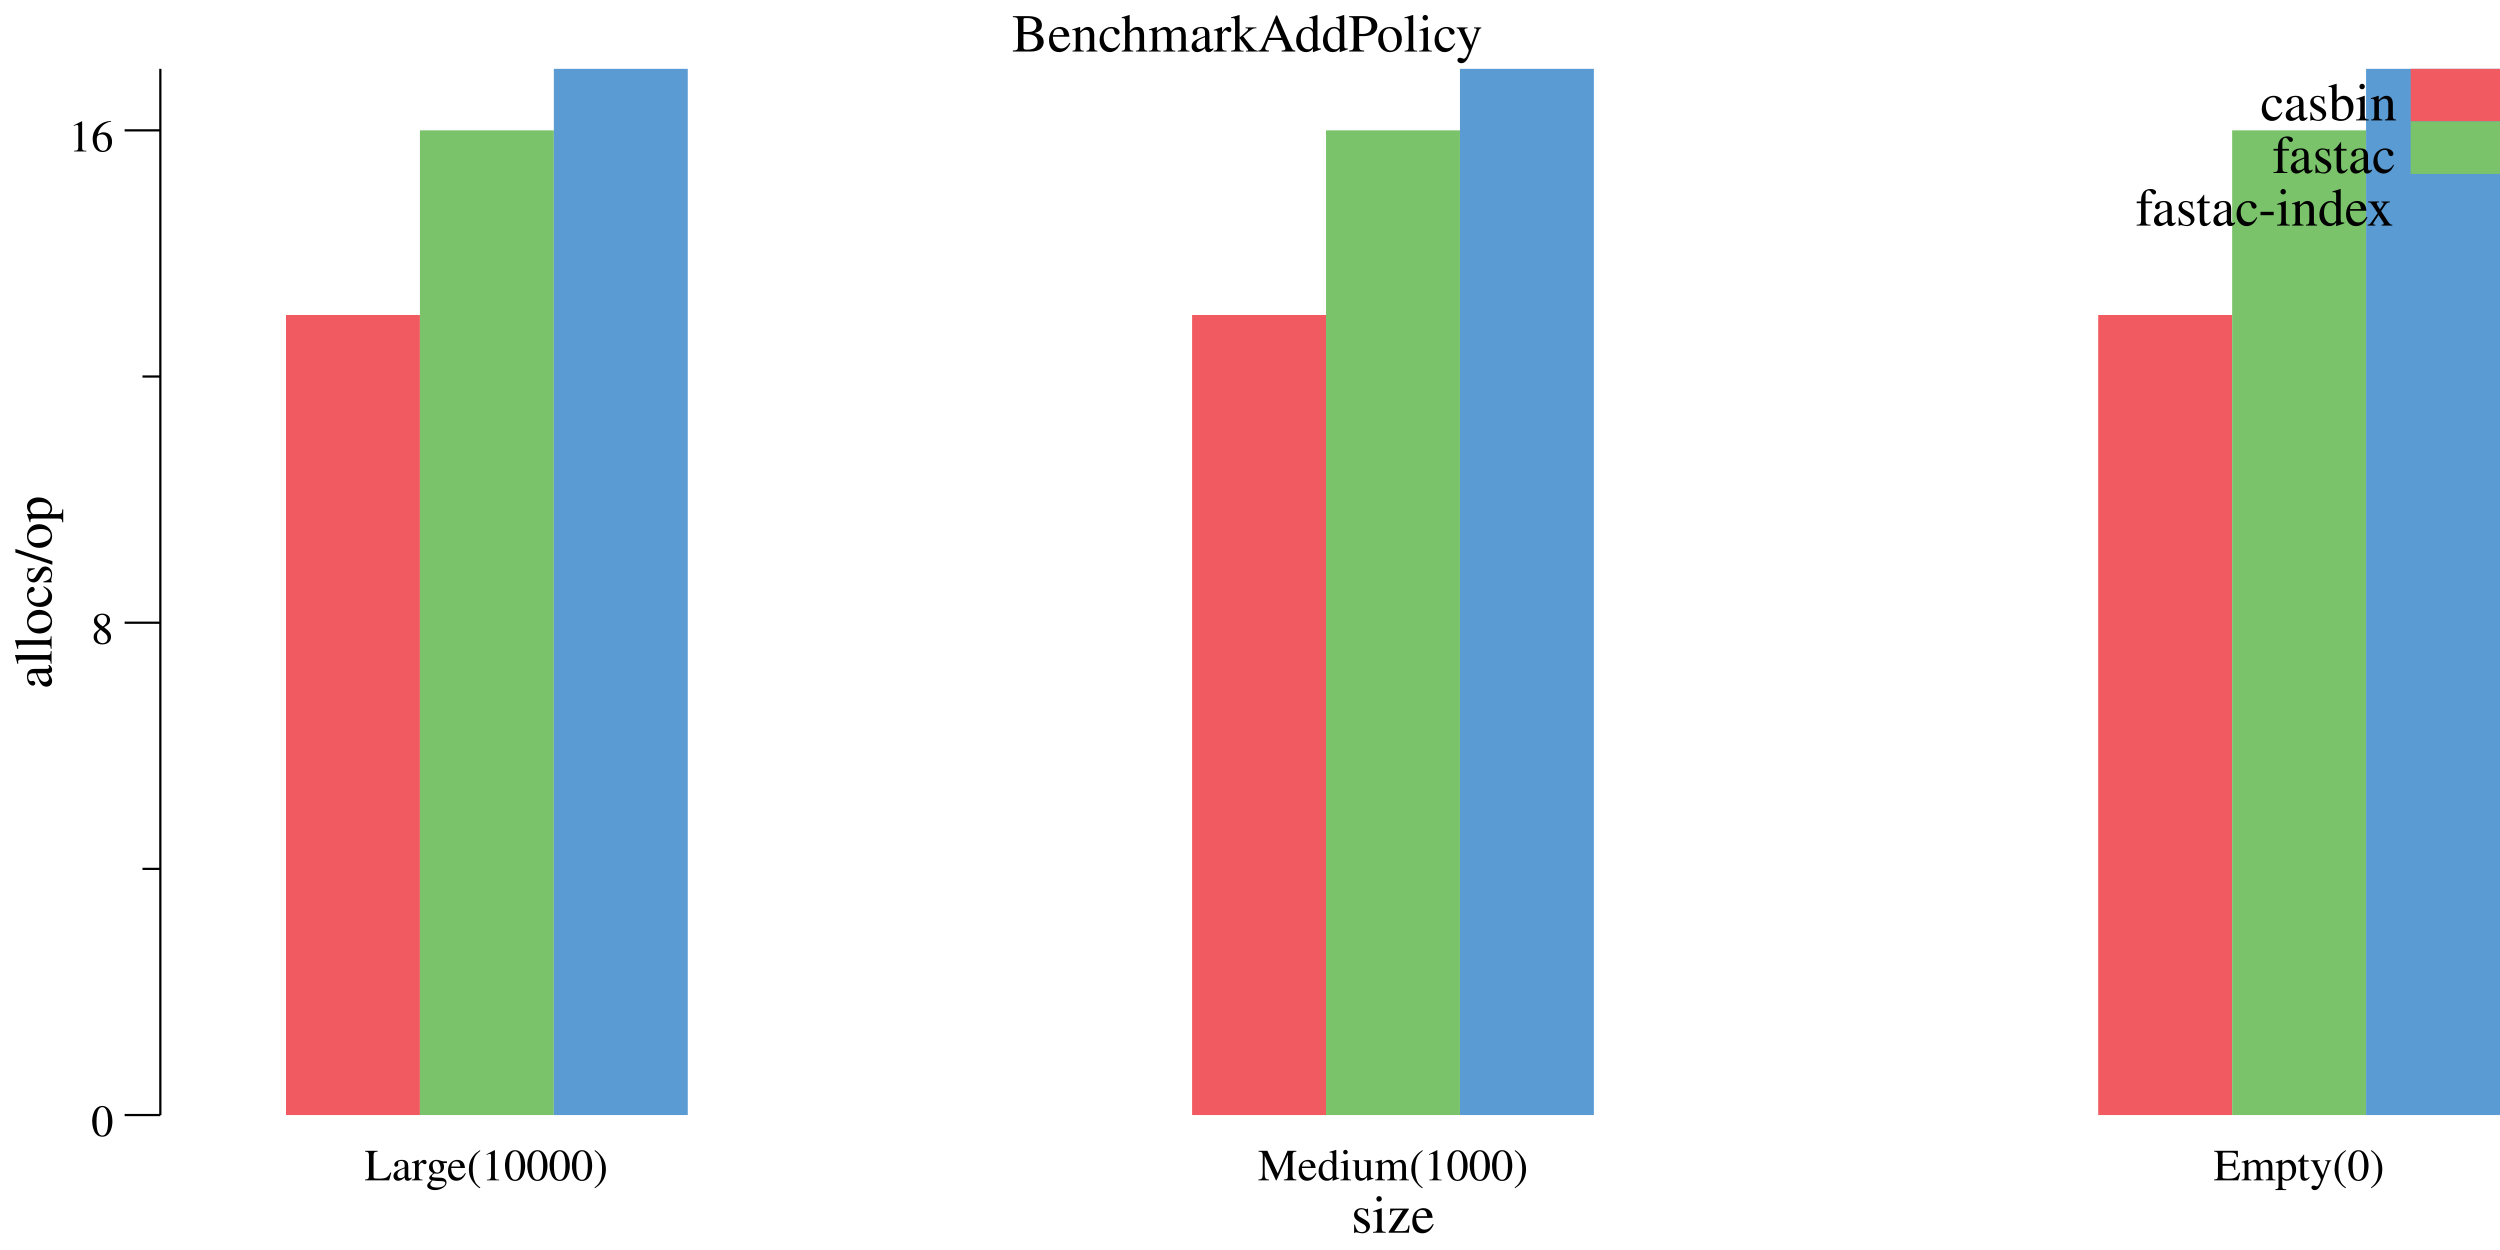
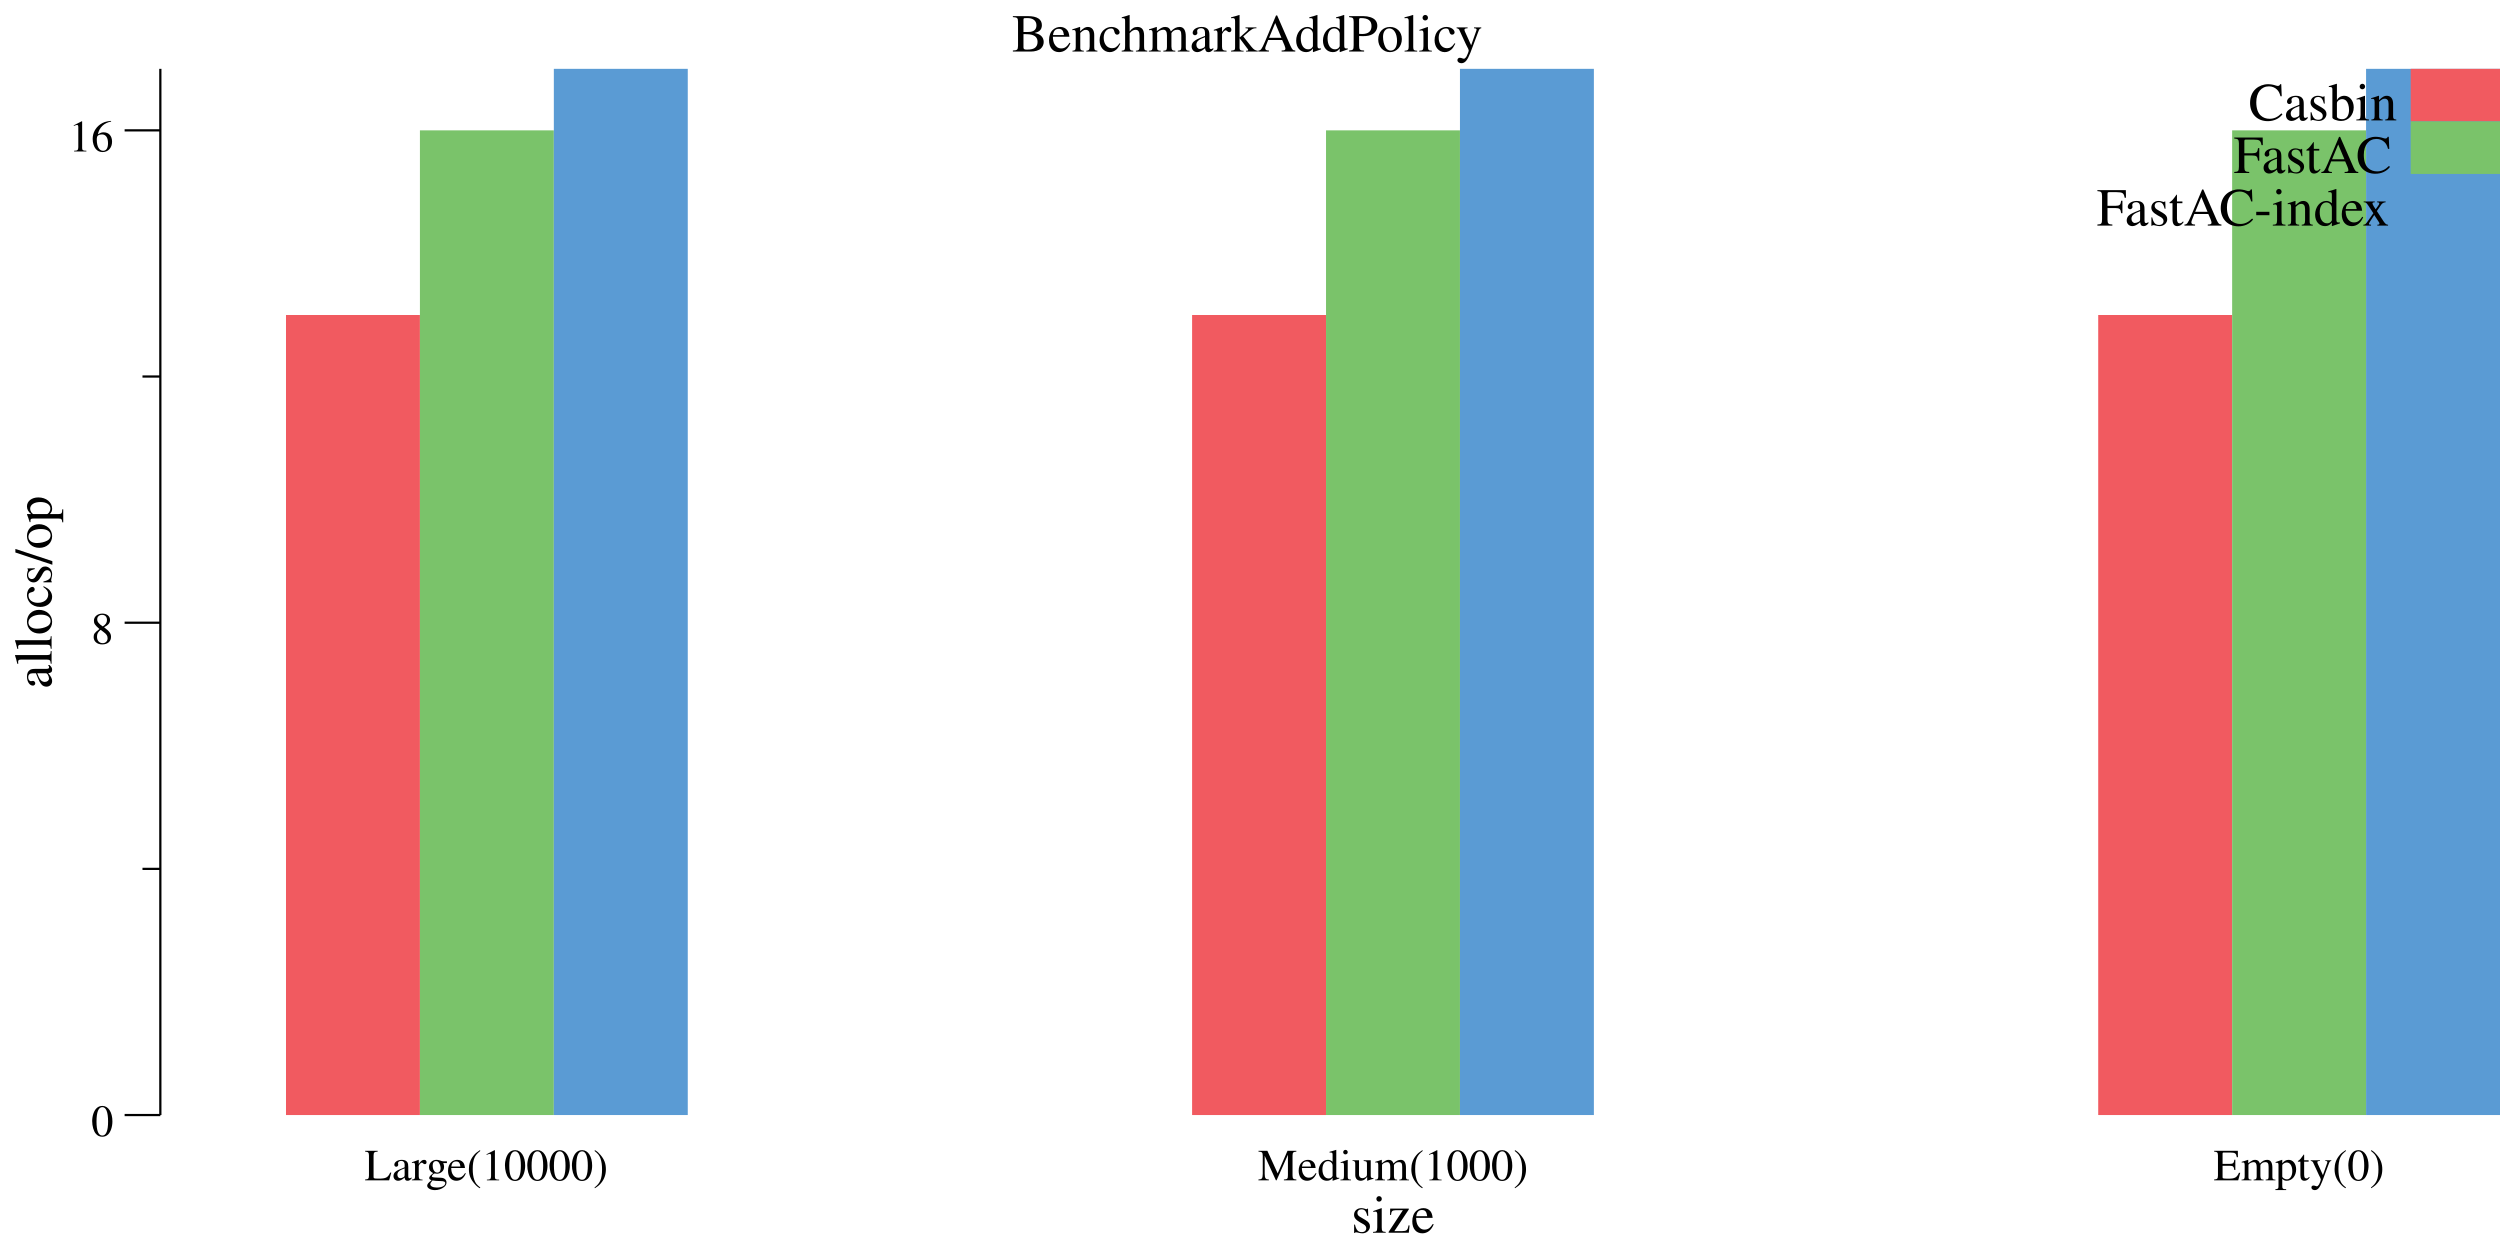
<svg xmlns="http://www.w3.org/2000/svg" width="560pt" height="280pt" viewBox="0 0 560 280">
  <g transform="scale(1, -1) translate(0, -280)">
    <path d="M0,0L560,0L560,280L0,280Z" style="fill:#FFFFFF" />
    <text x="226.68" y="-268.45" transform="scale(1, -1)" style="font-family:Times;font-weight:normal;font-style:normal;font-size:12px">BenchmarkAddPolicy</text>
    <text x="302.7" y="-3.861" transform="scale(1, -1)" style="font-family:Times;font-weight:normal;font-style:normal;font-size:12px">size</text>
    <text x="81.666" y="-15.602" transform="scale(1, -1)" style="font-family:Times;font-weight:normal;font-style:normal;font-size:10px">Large(10000)</text>
    <text x="281.76" y="-15.602" transform="scale(1, -1)" style="font-family:Times;font-weight:normal;font-style:normal;font-size:10px">Medium(1000)</text>
    <text x="495.84" y="-15.602" transform="scale(1, -1)" style="font-family:Times;font-weight:normal;font-style:normal;font-size:10px">Empty(0)</text>
    <g transform="rotate(90)">
      <text x="125.75" y="11.555" transform="scale(1, -1)" style="font-family:Times;font-weight:normal;font-style:normal;font-size:12px">allocs/op</text>
    </g>
    <text x="20.416" y="-25.509" transform="scale(1, -1)" style="font-family:Times;font-weight:normal;font-style:normal;font-size:10px">0</text>
    <text x="20.416" y="-135.79" transform="scale(1, -1)" style="font-family:Times;font-weight:normal;font-style:normal;font-size:10px">8</text>
    <text x="15.416" y="-246.08" transform="scale(1, -1)" style="font-family:Times;font-weight:normal;font-style:normal;font-size:10px">16</text>
    <path d="M27.916,30.23L35.916,30.23" style="fill:none;stroke:#000000;stroke-width:0.5" />
    <path d="M27.916,140.51L35.916,140.51" style="fill:none;stroke:#000000;stroke-width:0.5" />
    <path d="M27.916,250.8L35.916,250.8" style="fill:none;stroke:#000000;stroke-width:0.5" />
    <path d="M31.916,85.372L35.916,85.372" style="fill:none;stroke:#000000;stroke-width:0.5" />
    <path d="M31.916,195.66L35.916,195.66" style="fill:none;stroke:#000000;stroke-width:0.5" />
    <path d="M35.916,30.23L35.916,264.58" style="fill:none;stroke:#000000;stroke-width:0.5" />
    <path d="M64.063,30.23L64.063,209.44L94.063,209.44L94.063,30.23Z" style="fill:#F15A60" />
    <path d="M267.03,30.23L267.03,209.44L297.03,209.44L297.03,30.23Z" style="fill:#F15A60" />
    <path d="M470,30.23L470,209.44L500,209.44L500,30.23Z" style="fill:#F15A60" />
    <path d="M94.063,30.23L94.063,250.8L124.06,250.8L124.06,30.23Z" style="fill:#7AC36A" />
    <path d="M297.03,30.23L297.03,250.8L327.03,250.8L327.03,30.23Z" style="fill:#7AC36A" />
    <path d="M500,30.23L500,250.8L530,250.8L530,30.23Z" style="fill:#7AC36A" />
    <path d="M124.06,30.23L124.06,264.58L154.06,264.58L154.06,30.23Z" style="fill:#5A9BD4" />
    <path d="M327.03,30.23L327.03,264.58L357.03,264.58L357.03,30.23Z" style="fill:#5A9BD4" />
    <path d="M530,30.23L530,264.58L560,264.58L560,30.23Z" style="fill:#5A9BD4" />
    <path d="M540,252.81L540,264.58L560,264.58L560,252.81Z" style="fill:#F15A60" />
-     <text x="506.34" y="-253.03" transform="scale(1, -1)" style="font-family:Times;font-weight:normal;font-style:normal;font-size:12px">casbin</text>
+     <text x="503.67" y="-253.03" transform="scale(1, -1)" style="font-family:Times;font-weight:normal;font-style:normal;font-size:12px">Casbin</text>
    <path d="M540,241.03L540,252.81L560,252.81L560,241.03Z" style="fill:#7AC36A" />
-     <text x="509.02" y="-241.25" transform="scale(1, -1)" style="font-family:Times;font-weight:normal;font-style:normal;font-size:12px">fastac</text>
+     <text x="500.33" y="-241.25" transform="scale(1, -1)" style="font-family:Times;font-weight:normal;font-style:normal;font-size:12px">FastAC</text>
    <path d="M540,229.25L540,241.03L560,241.03L560,229.25Z" style="fill:#5A9BD4" />
-     <text x="478.37" y="-229.47" transform="scale(1, -1)" style="font-family:Times;font-weight:normal;font-style:normal;font-size:12px">fastac-index</text>
+     <text x="469.67" y="-229.47" transform="scale(1, -1)" style="font-family:Times;font-weight:normal;font-style:normal;font-size:12px">FastAC-index</text>
  </g>
</svg>
